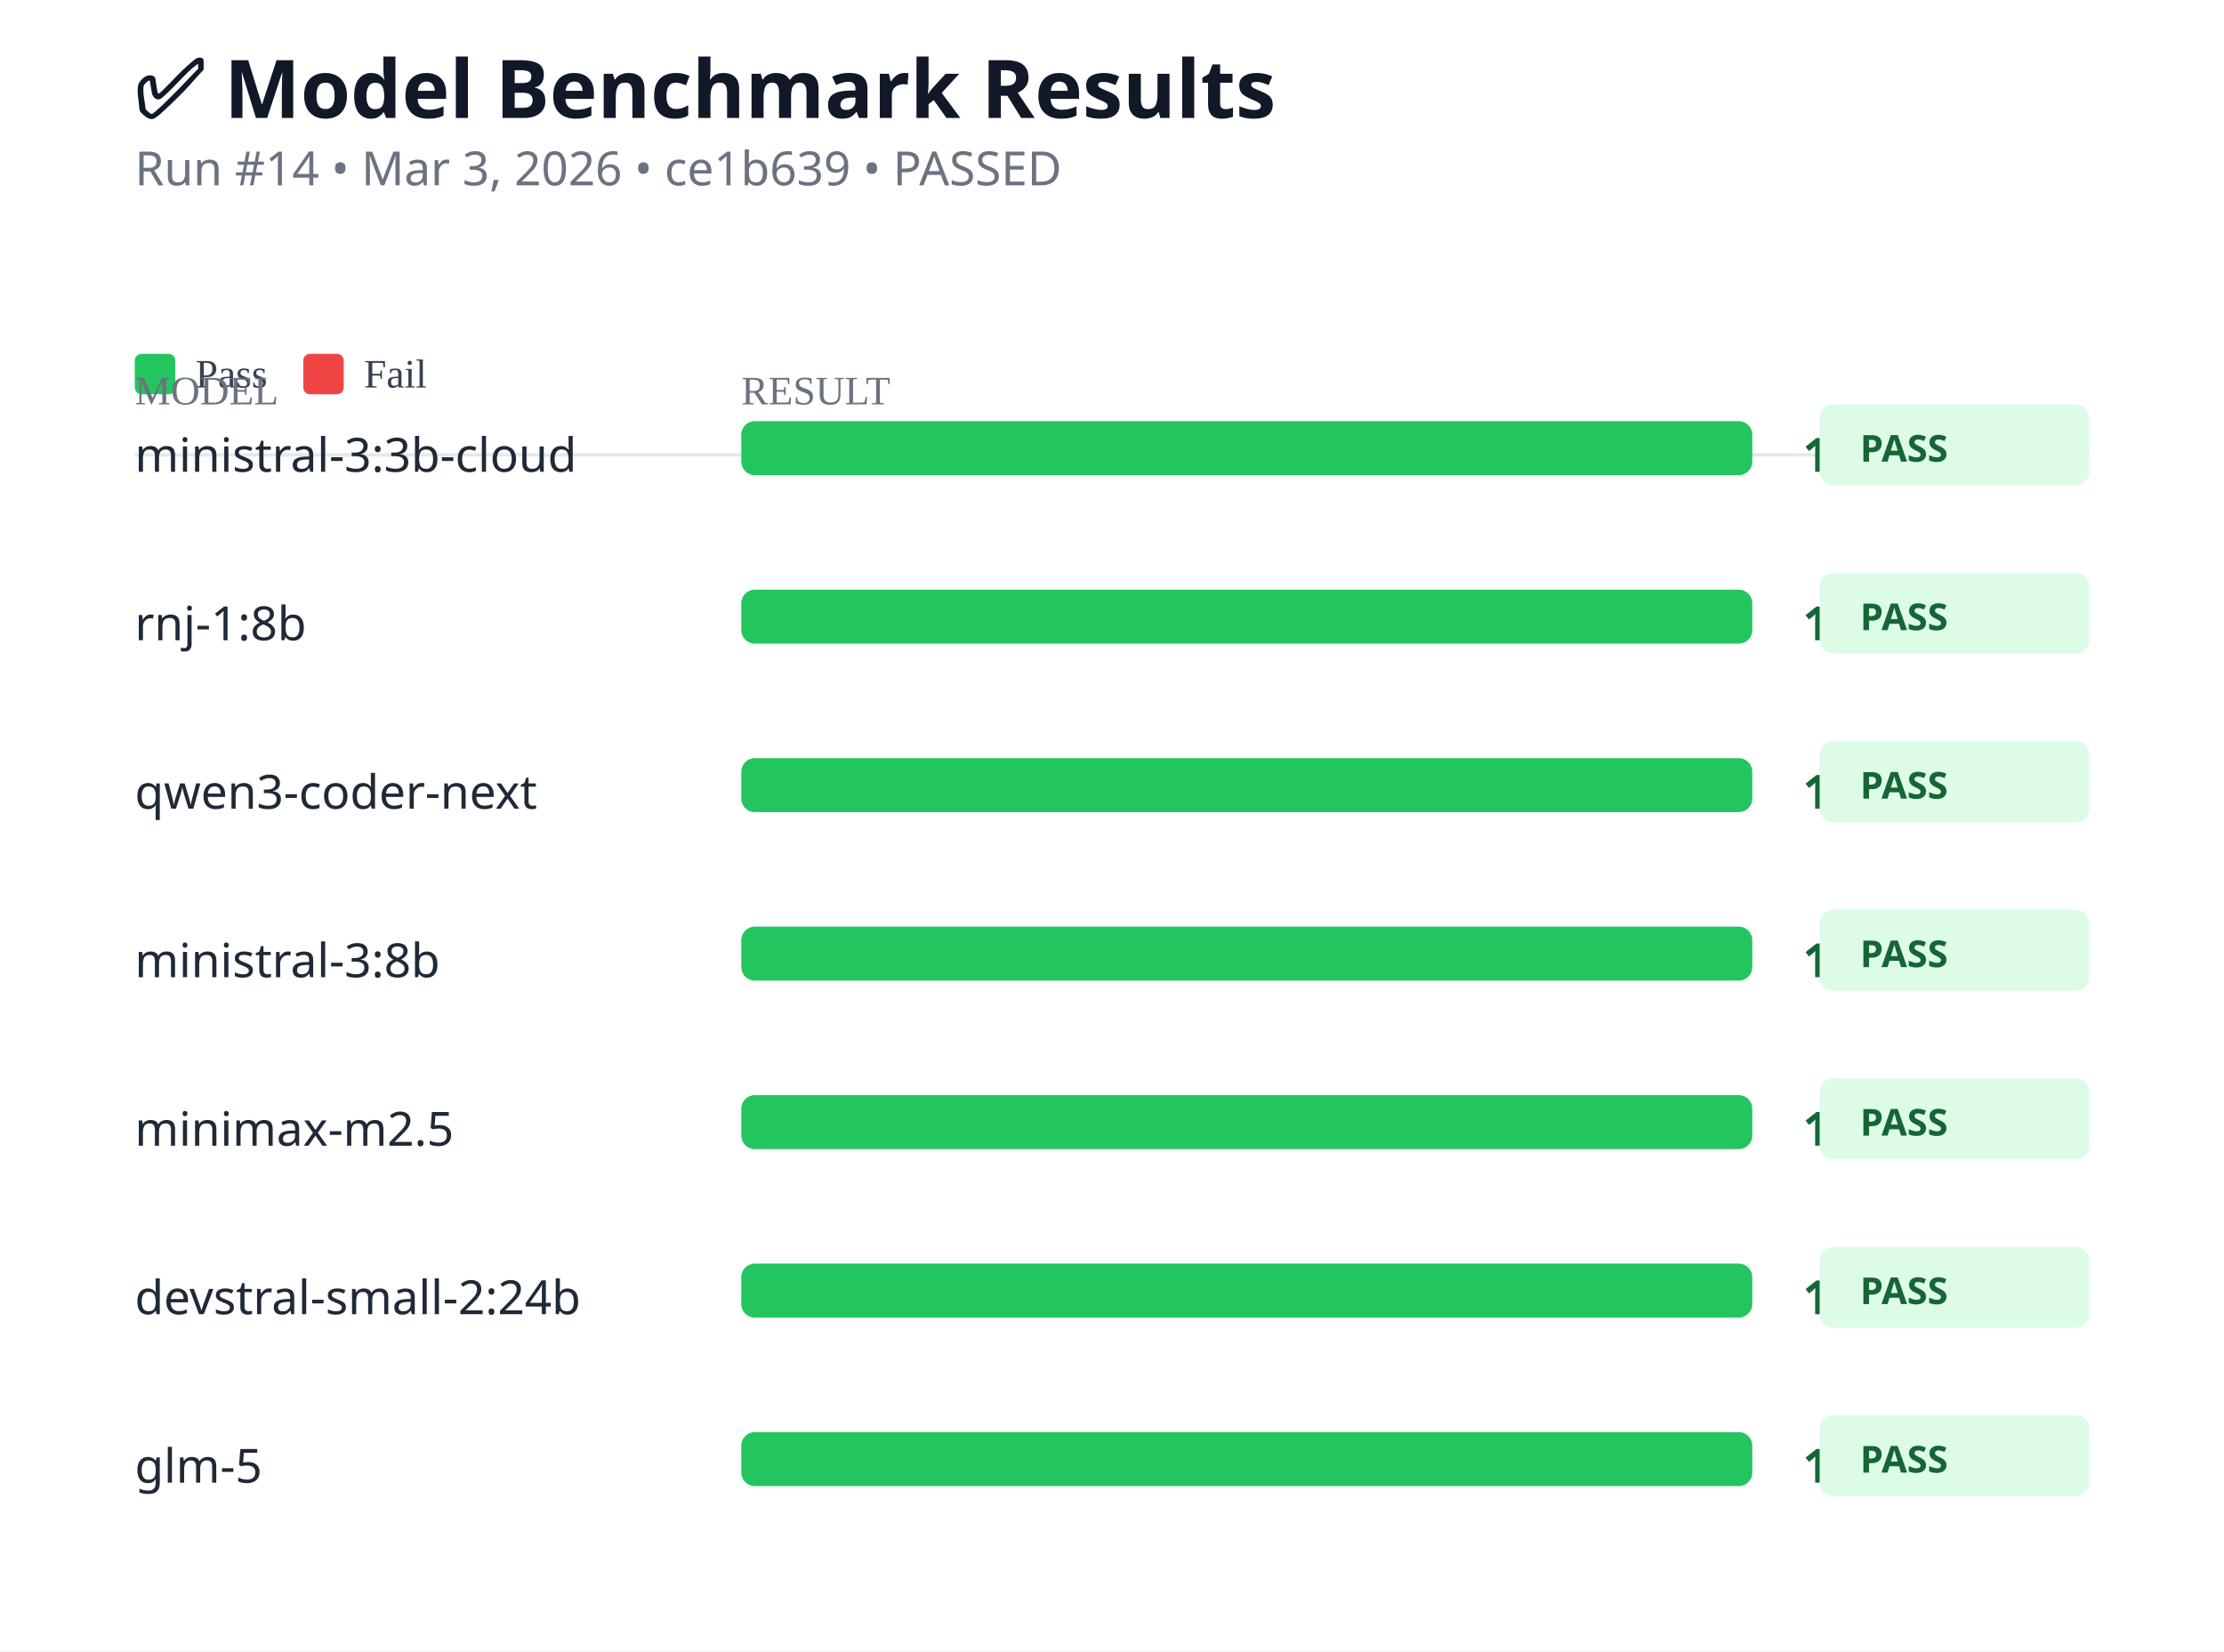
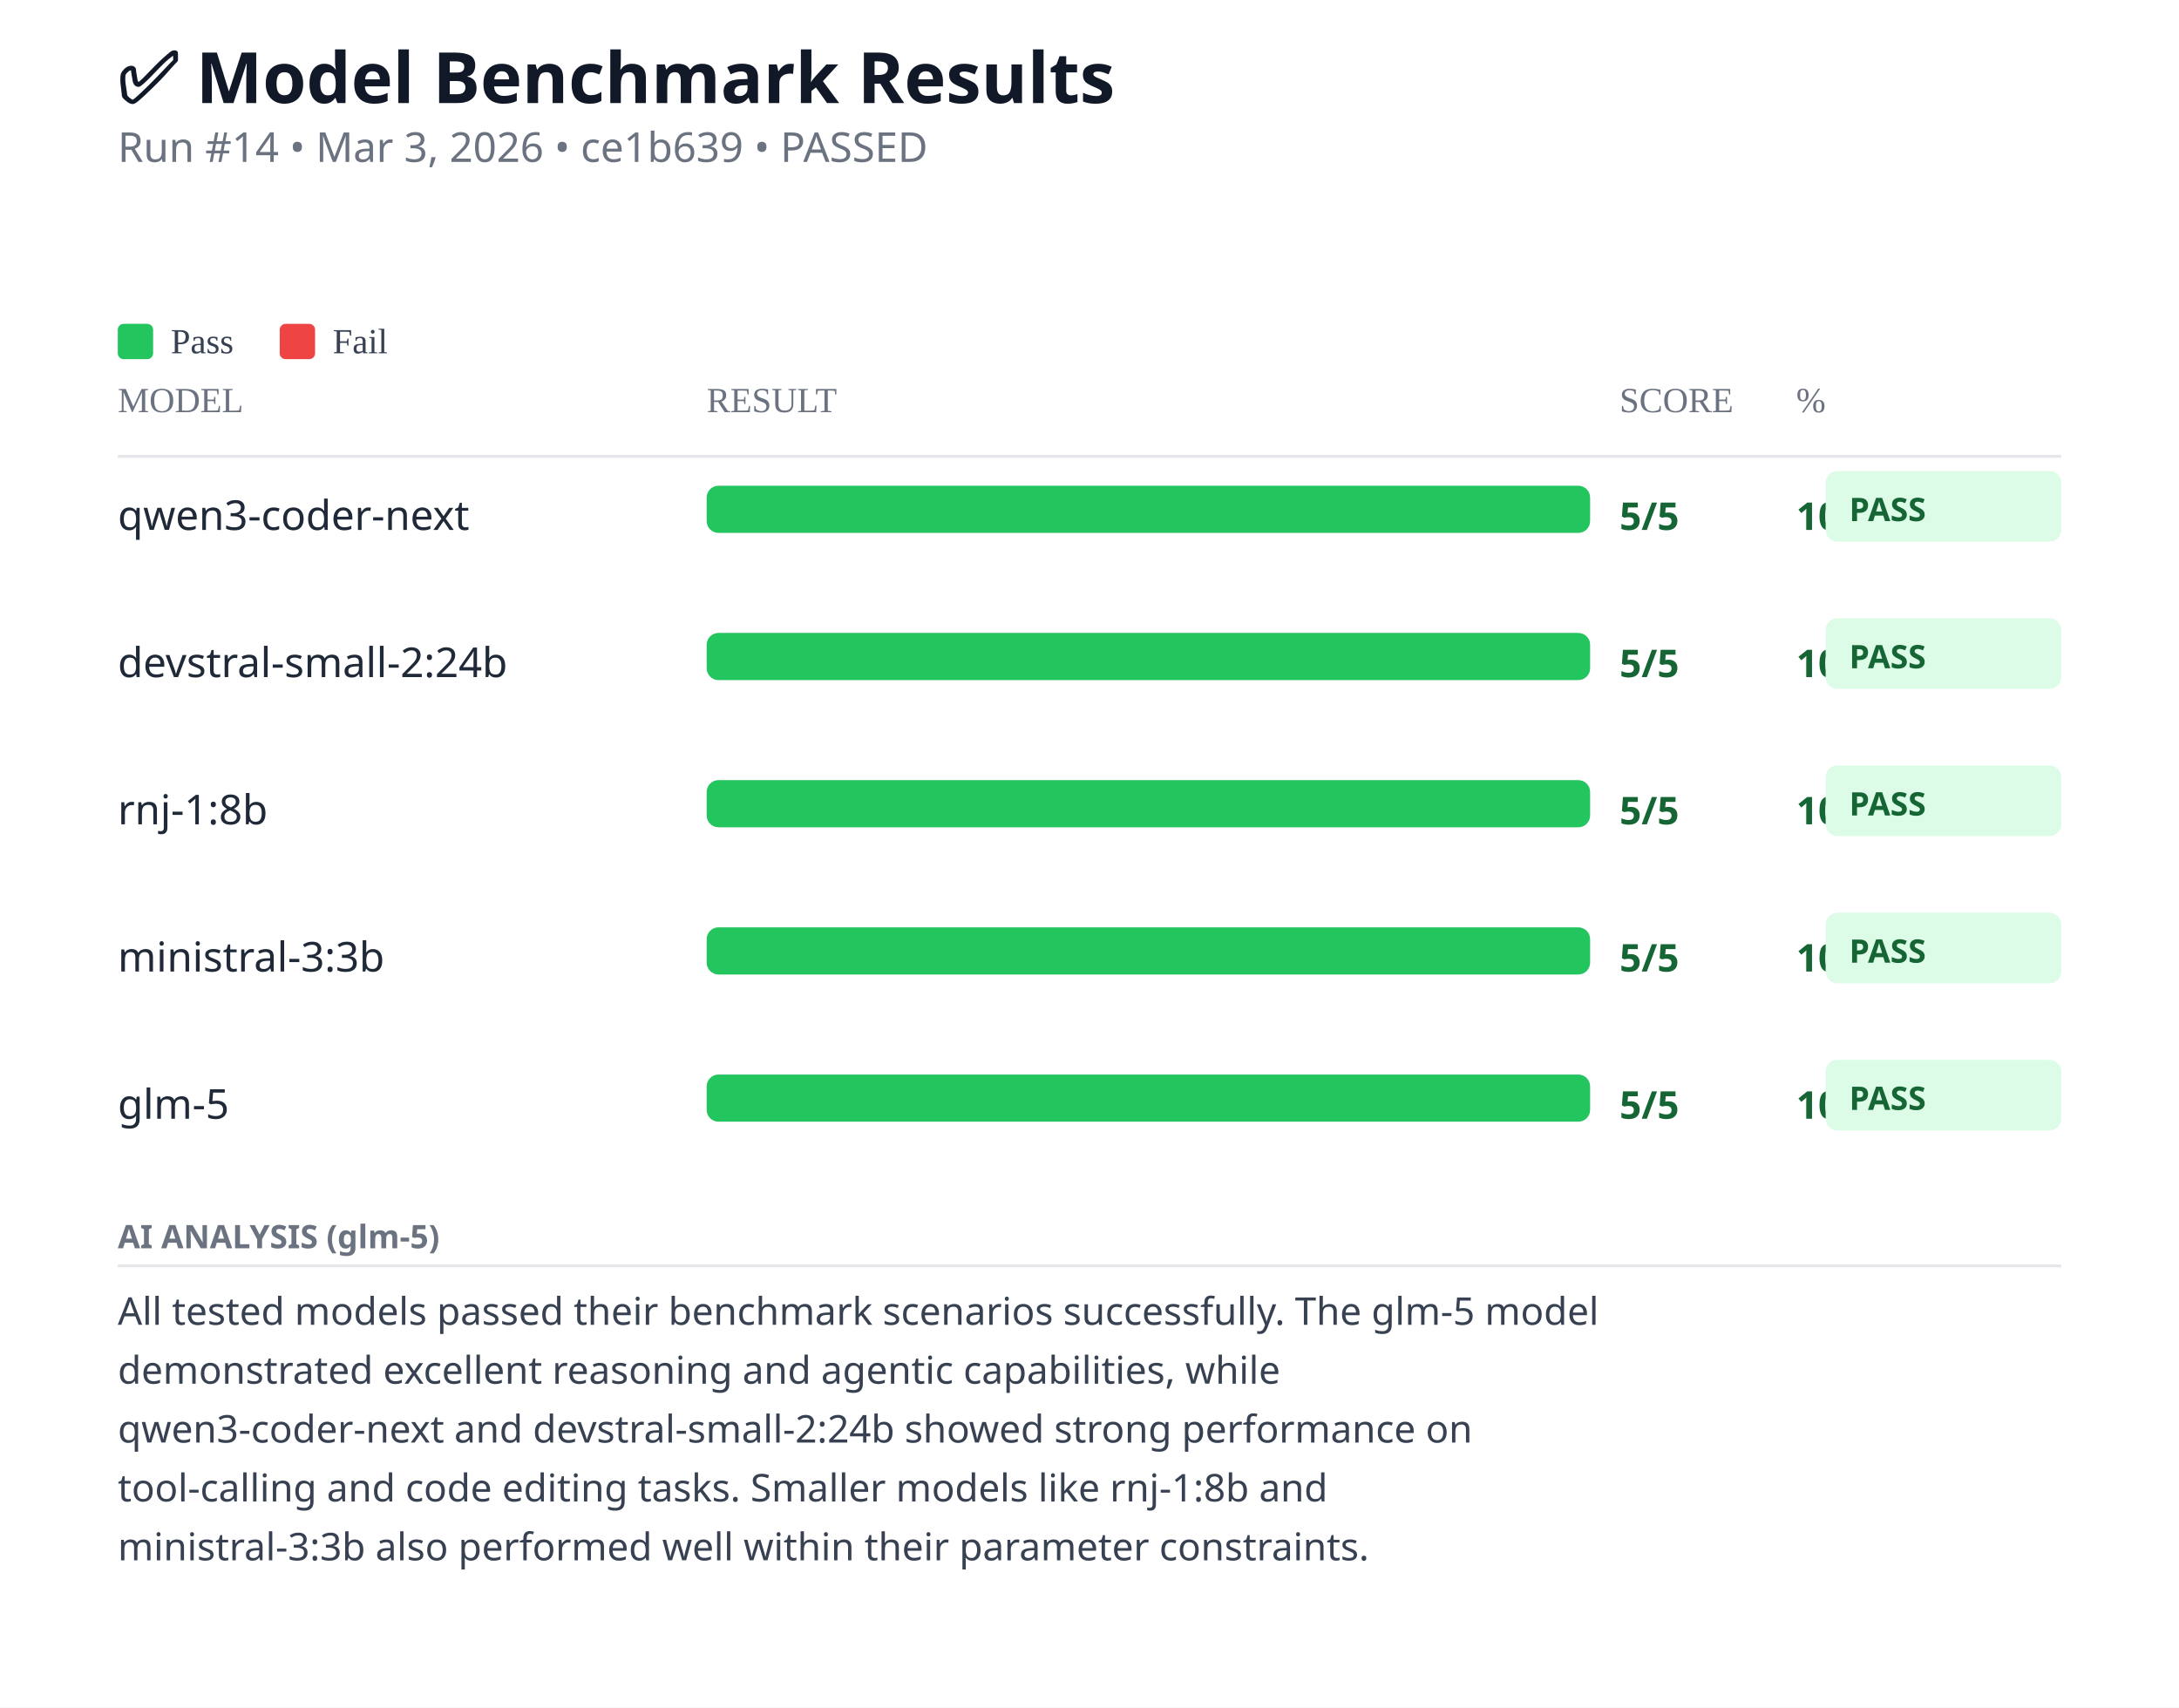
- <svg xmlns="http://www.w3.org/2000/svg" width="660" height="490" viewBox="0 0 660 490">
+ <svg xmlns="http://www.w3.org/2000/svg" width="740" height="580" viewBox="0 0 740 580">
  <style>
    .title { font: bold 24px sans-serif; fill: #111827; }
    .subtitle { font: 14px sans-serif; fill: #6b7280; }
    .model-name { font: 500 14px sans-serif; }
-     .score { font: bold 14px sans-serif; }
+     .score { font: bold 13px sans-serif; }
    .status { font: bold 11px sans-serif; }
+     .summary { font: 13px sans-serif; }
+     .section-label { font: bold 11px sans-serif; }
  </style>
  <rect width="100%" height="100%" fill="white" />
  <text x="40" y="35" class="title">✅ Model Benchmark Results</text>
  <text x="40" y="55" class="subtitle">Run #14 • Mar 3, 2026 • ce1b639 • PASSED</text>
-   <g transform="translate(40, 105)">
+   <g transform="translate(40, 110)">
    <rect width="12" height="12" rx="2" fill="#22c55e" />
    <text x="18" y="10" font="12px sans-serif" fill="#374151">Pass</text>
-     <rect x="50" width="12" height="12" rx="2" fill="#ef4444" />
-     <text x="68" y="10" font="12px sans-serif" fill="#374151">Fail</text>
+     <rect x="55" width="12" height="12" rx="2" fill="#ef4444" />
+     <text x="73" y="10" font="12px sans-serif" fill="#374151">Fail</text>
  </g>
-   <g transform="translate(0, 120)">
+   <g transform="translate(0, 140)">
    <text x="40" y="0" font="bold 12px sans-serif" fill="#6b7280">MODEL</text>
-     <text x="220" y="0" font="bold 12px sans-serif" fill="#6b7280">RESULT</text>
+     <text x="240" y="0" font="bold 12px sans-serif" fill="#6b7280">RESULT</text>
+     <text x="550" y="0" font="bold 12px sans-serif" fill="#6b7280">SCORE</text>
+     <text x="610" y="0" font="bold 12px sans-serif" fill="#6b7280">%</text>
  </g>
-   <line x1="40" y1="135" x2="620" y2="135" stroke="#e5e7eb" stroke-width="1" />
-   <g transform="translate(0, 120)">
-     <text x="40" y="20" class="model-name" fill="#1f2937">ministral-3:3b-cloud</text>
-     <rect x="220" y="5" width="300" height="16" rx="4" fill="#e5e7eb" />
-     <rect x="220" y="5" width="300" height="16" rx="4" fill="#22c55e" />
-     <text x="535" y="20" class="score" fill="#166534">100%</text>
-     <rect x="540" y="0" width="80" height="24" rx="4" fill="#dcfce7" />
-     <text x="552" y="17" class="status" fill="#166534">PASS</text>
+   <line x1="40" y1="155" x2="700" y2="155" stroke="#e5e7eb" stroke-width="1" />
+   <g transform="translate(0, 160)">
+     <text x="40" y="20" class="model-name" fill="#1f2937">qwen3-coder-next</text>
+     <rect x="240" y="5" width="300" height="16" rx="4" fill="#e5e7eb" />
+     <rect x="240" y="5" width="300" height="16" rx="4" fill="#22c55e" />
+     <text x="550" y="20" class="score" fill="#166534">5/5</text>
+     <text x="610" y="20" class="score" fill="#166534">100%</text>
+     <rect x="620" y="0" width="80" height="24" rx="4" fill="#dcfce7" />
+     <text x="628" y="17" class="status" fill="#166534">PASS</text>
  </g>
-   <g transform="translate(0, 170)">
+   <g transform="translate(0, 210)">
+     <text x="40" y="20" class="model-name" fill="#1f2937">devstral-small-2:24b</text>
+     <rect x="240" y="5" width="300" height="16" rx="4" fill="#e5e7eb" />
+     <rect x="240" y="5" width="300" height="16" rx="4" fill="#22c55e" />
+     <text x="550" y="20" class="score" fill="#166534">5/5</text>
+     <text x="610" y="20" class="score" fill="#166534">100%</text>
+     <rect x="620" y="0" width="80" height="24" rx="4" fill="#dcfce7" />
+     <text x="628" y="17" class="status" fill="#166534">PASS</text>
+   </g>
+   <g transform="translate(0, 260)">
    <text x="40" y="20" class="model-name" fill="#1f2937">rnj-1:8b</text>
-     <rect x="220" y="5" width="300" height="16" rx="4" fill="#e5e7eb" />
-     <rect x="220" y="5" width="300" height="16" rx="4" fill="#22c55e" />
-     <text x="535" y="20" class="score" fill="#166534">100%</text>
-     <rect x="540" y="0" width="80" height="24" rx="4" fill="#dcfce7" />
-     <text x="552" y="17" class="status" fill="#166534">PASS</text>
+     <rect x="240" y="5" width="300" height="16" rx="4" fill="#e5e7eb" />
+     <rect x="240" y="5" width="300" height="16" rx="4" fill="#22c55e" />
+     <text x="550" y="20" class="score" fill="#166534">5/5</text>
+     <text x="610" y="20" class="score" fill="#166534">100%</text>
+     <rect x="620" y="0" width="80" height="24" rx="4" fill="#dcfce7" />
+     <text x="628" y="17" class="status" fill="#166534">PASS</text>
  </g>
-   <g transform="translate(0, 220)">
-     <text x="40" y="20" class="model-name" fill="#1f2937">qwen3-coder-next</text>
-     <rect x="220" y="5" width="300" height="16" rx="4" fill="#e5e7eb" />
-     <rect x="220" y="5" width="300" height="16" rx="4" fill="#22c55e" />
-     <text x="535" y="20" class="score" fill="#166534">100%</text>
-     <rect x="540" y="0" width="80" height="24" rx="4" fill="#dcfce7" />
-     <text x="552" y="17" class="status" fill="#166534">PASS</text>
+   <g transform="translate(0, 310)">
+     <text x="40" y="20" class="model-name" fill="#1f2937">ministral-3:3b</text>
+     <rect x="240" y="5" width="300" height="16" rx="4" fill="#e5e7eb" />
+     <rect x="240" y="5" width="300" height="16" rx="4" fill="#22c55e" />
+     <text x="550" y="20" class="score" fill="#166534">5/5</text>
+     <text x="610" y="20" class="score" fill="#166534">100%</text>
+     <rect x="620" y="0" width="80" height="24" rx="4" fill="#dcfce7" />
+     <text x="628" y="17" class="status" fill="#166534">PASS</text>
  </g>
-   <g transform="translate(0, 270)">
-     <text x="40" y="20" class="model-name" fill="#1f2937">ministral-3:8b</text>
-     <rect x="220" y="5" width="300" height="16" rx="4" fill="#e5e7eb" />
-     <rect x="220" y="5" width="300" height="16" rx="4" fill="#22c55e" />
-     <text x="535" y="20" class="score" fill="#166534">100%</text>
-     <rect x="540" y="0" width="80" height="24" rx="4" fill="#dcfce7" />
-     <text x="552" y="17" class="status" fill="#166534">PASS</text>
+   <g transform="translate(0, 360)">
+     <text x="40" y="20" class="model-name" fill="#1f2937">glm-5</text>
+     <rect x="240" y="5" width="300" height="16" rx="4" fill="#e5e7eb" />
+     <rect x="240" y="5" width="300" height="16" rx="4" fill="#22c55e" />
+     <text x="550" y="20" class="score" fill="#166534">5/5</text>
+     <text x="610" y="20" class="score" fill="#166534">100%</text>
+     <rect x="620" y="0" width="80" height="24" rx="4" fill="#dcfce7" />
+     <text x="628" y="17" class="status" fill="#166534">PASS</text>
  </g>
-   <g transform="translate(0, 320)">
-     <text x="40" y="20" class="model-name" fill="#1f2937">minimax-m2.5</text>
-     <rect x="220" y="5" width="300" height="16" rx="4" fill="#e5e7eb" />
-     <rect x="220" y="5" width="300" height="16" rx="4" fill="#22c55e" />
-     <text x="535" y="20" class="score" fill="#166534">100%</text>
-     <rect x="540" y="0" width="80" height="24" rx="4" fill="#dcfce7" />
-     <text x="552" y="17" class="status" fill="#166534">PASS</text>
-   </g>
-   <g transform="translate(0, 370)">
-     <text x="40" y="20" class="model-name" fill="#1f2937">devstral-small-2:24b</text>
-     <rect x="220" y="5" width="300" height="16" rx="4" fill="#e5e7eb" />
-     <rect x="220" y="5" width="300" height="16" rx="4" fill="#22c55e" />
-     <text x="535" y="20" class="score" fill="#166534">100%</text>
-     <rect x="540" y="0" width="80" height="24" rx="4" fill="#dcfce7" />
-     <text x="552" y="17" class="status" fill="#166534">PASS</text>
-   </g>
-   <g transform="translate(0, 420)">
-     <text x="40" y="20" class="model-name" fill="#1f2937">glm-5</text>
-     <rect x="220" y="5" width="300" height="16" rx="4" fill="#e5e7eb" />
-     <rect x="220" y="5" width="300" height="16" rx="4" fill="#22c55e" />
-     <text x="535" y="20" class="score" fill="#166534">100%</text>
-     <rect x="540" y="0" width="80" height="24" rx="4" fill="#dcfce7" />
-     <text x="552" y="17" class="status" fill="#166534">PASS</text>
-   </g>
+   <line x1="40" y1="430" x2="700" y2="430" stroke="#e5e7eb" stroke-width="1" />
+   <text x="40" y="424" class="section-label" fill="#6b7280">AI ANALYSIS (glm-5)</text>
+   <text x="40" y="450" class="summary" fill="#374151">All tested models passed their benchmark scenarios successfully. The glm-5 model</text>
+   <text x="40" y="470" class="summary" fill="#374151">demonstrated excellent reasoning and agentic capabilities, while</text>
+   <text x="40" y="490" class="summary" fill="#374151">qwen3-coder-next and devstral-small-2:24b showed strong performance on</text>
+   <text x="40" y="510" class="summary" fill="#374151">tool-calling and code editing tasks. Smaller models like rnj-1:8b and</text>
+   <text x="40" y="530" class="summary" fill="#374151">ministral-3:3b also performed well within their parameter constraints.</text>
</svg>
